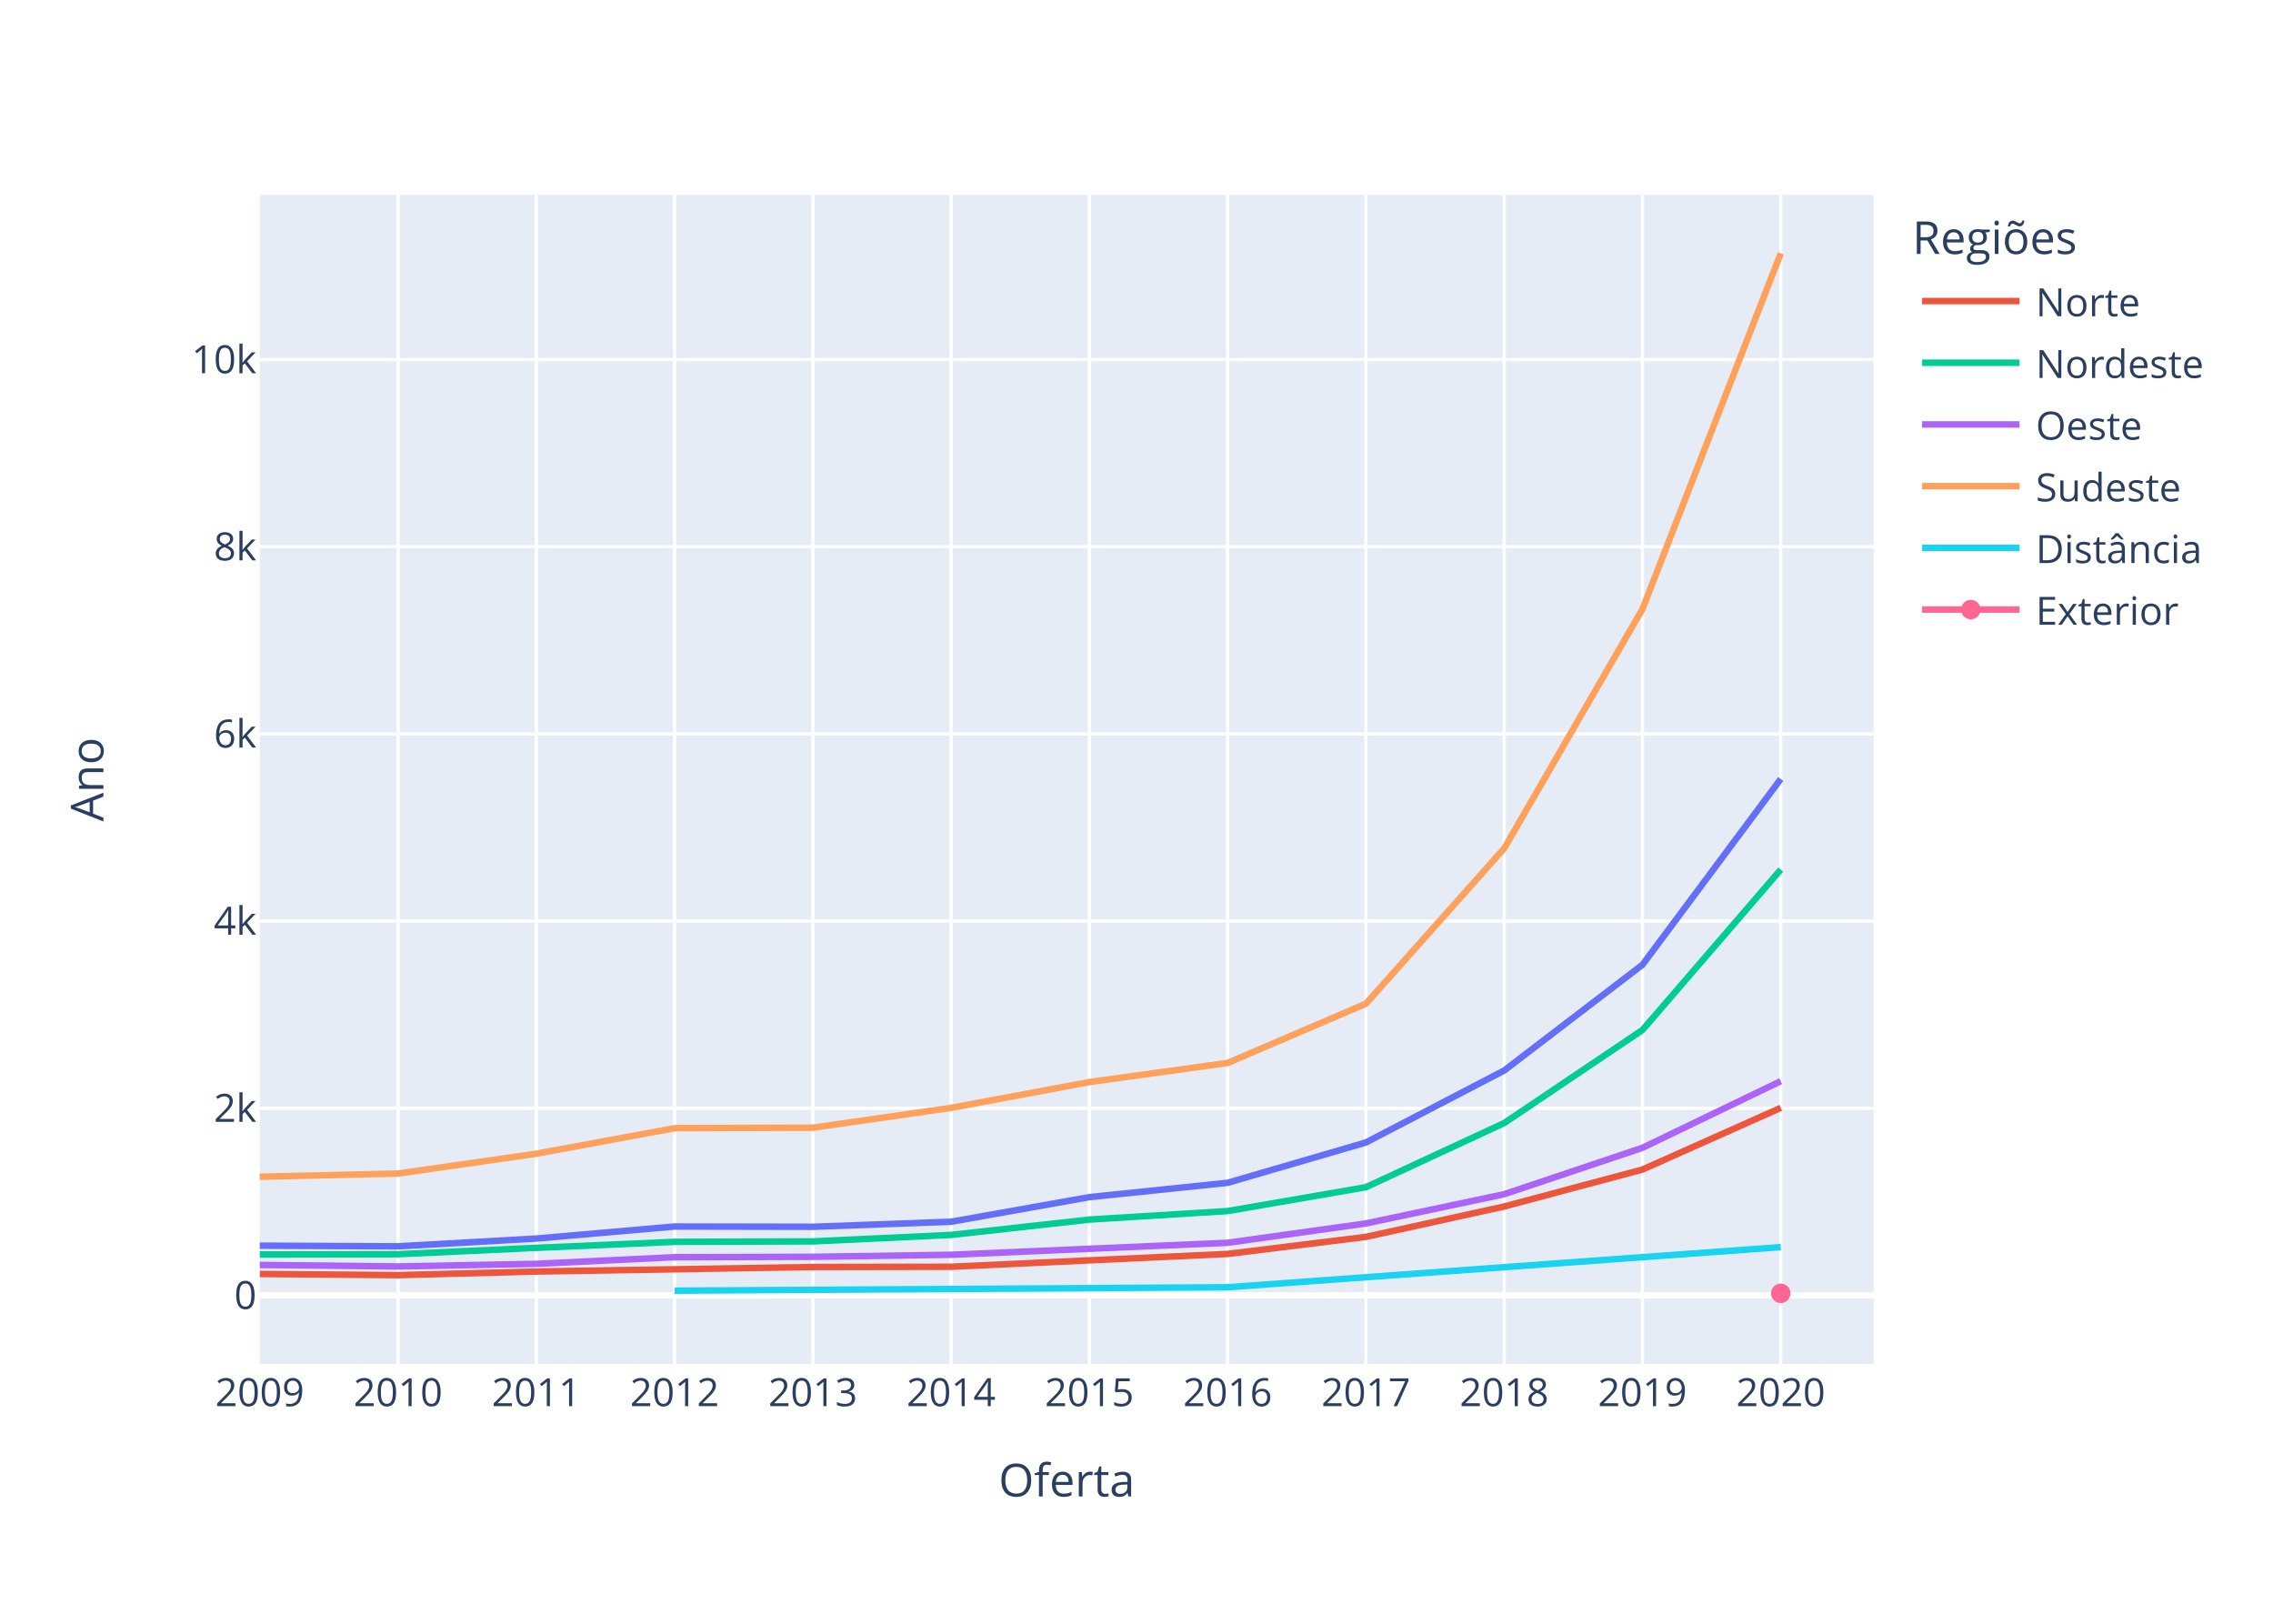
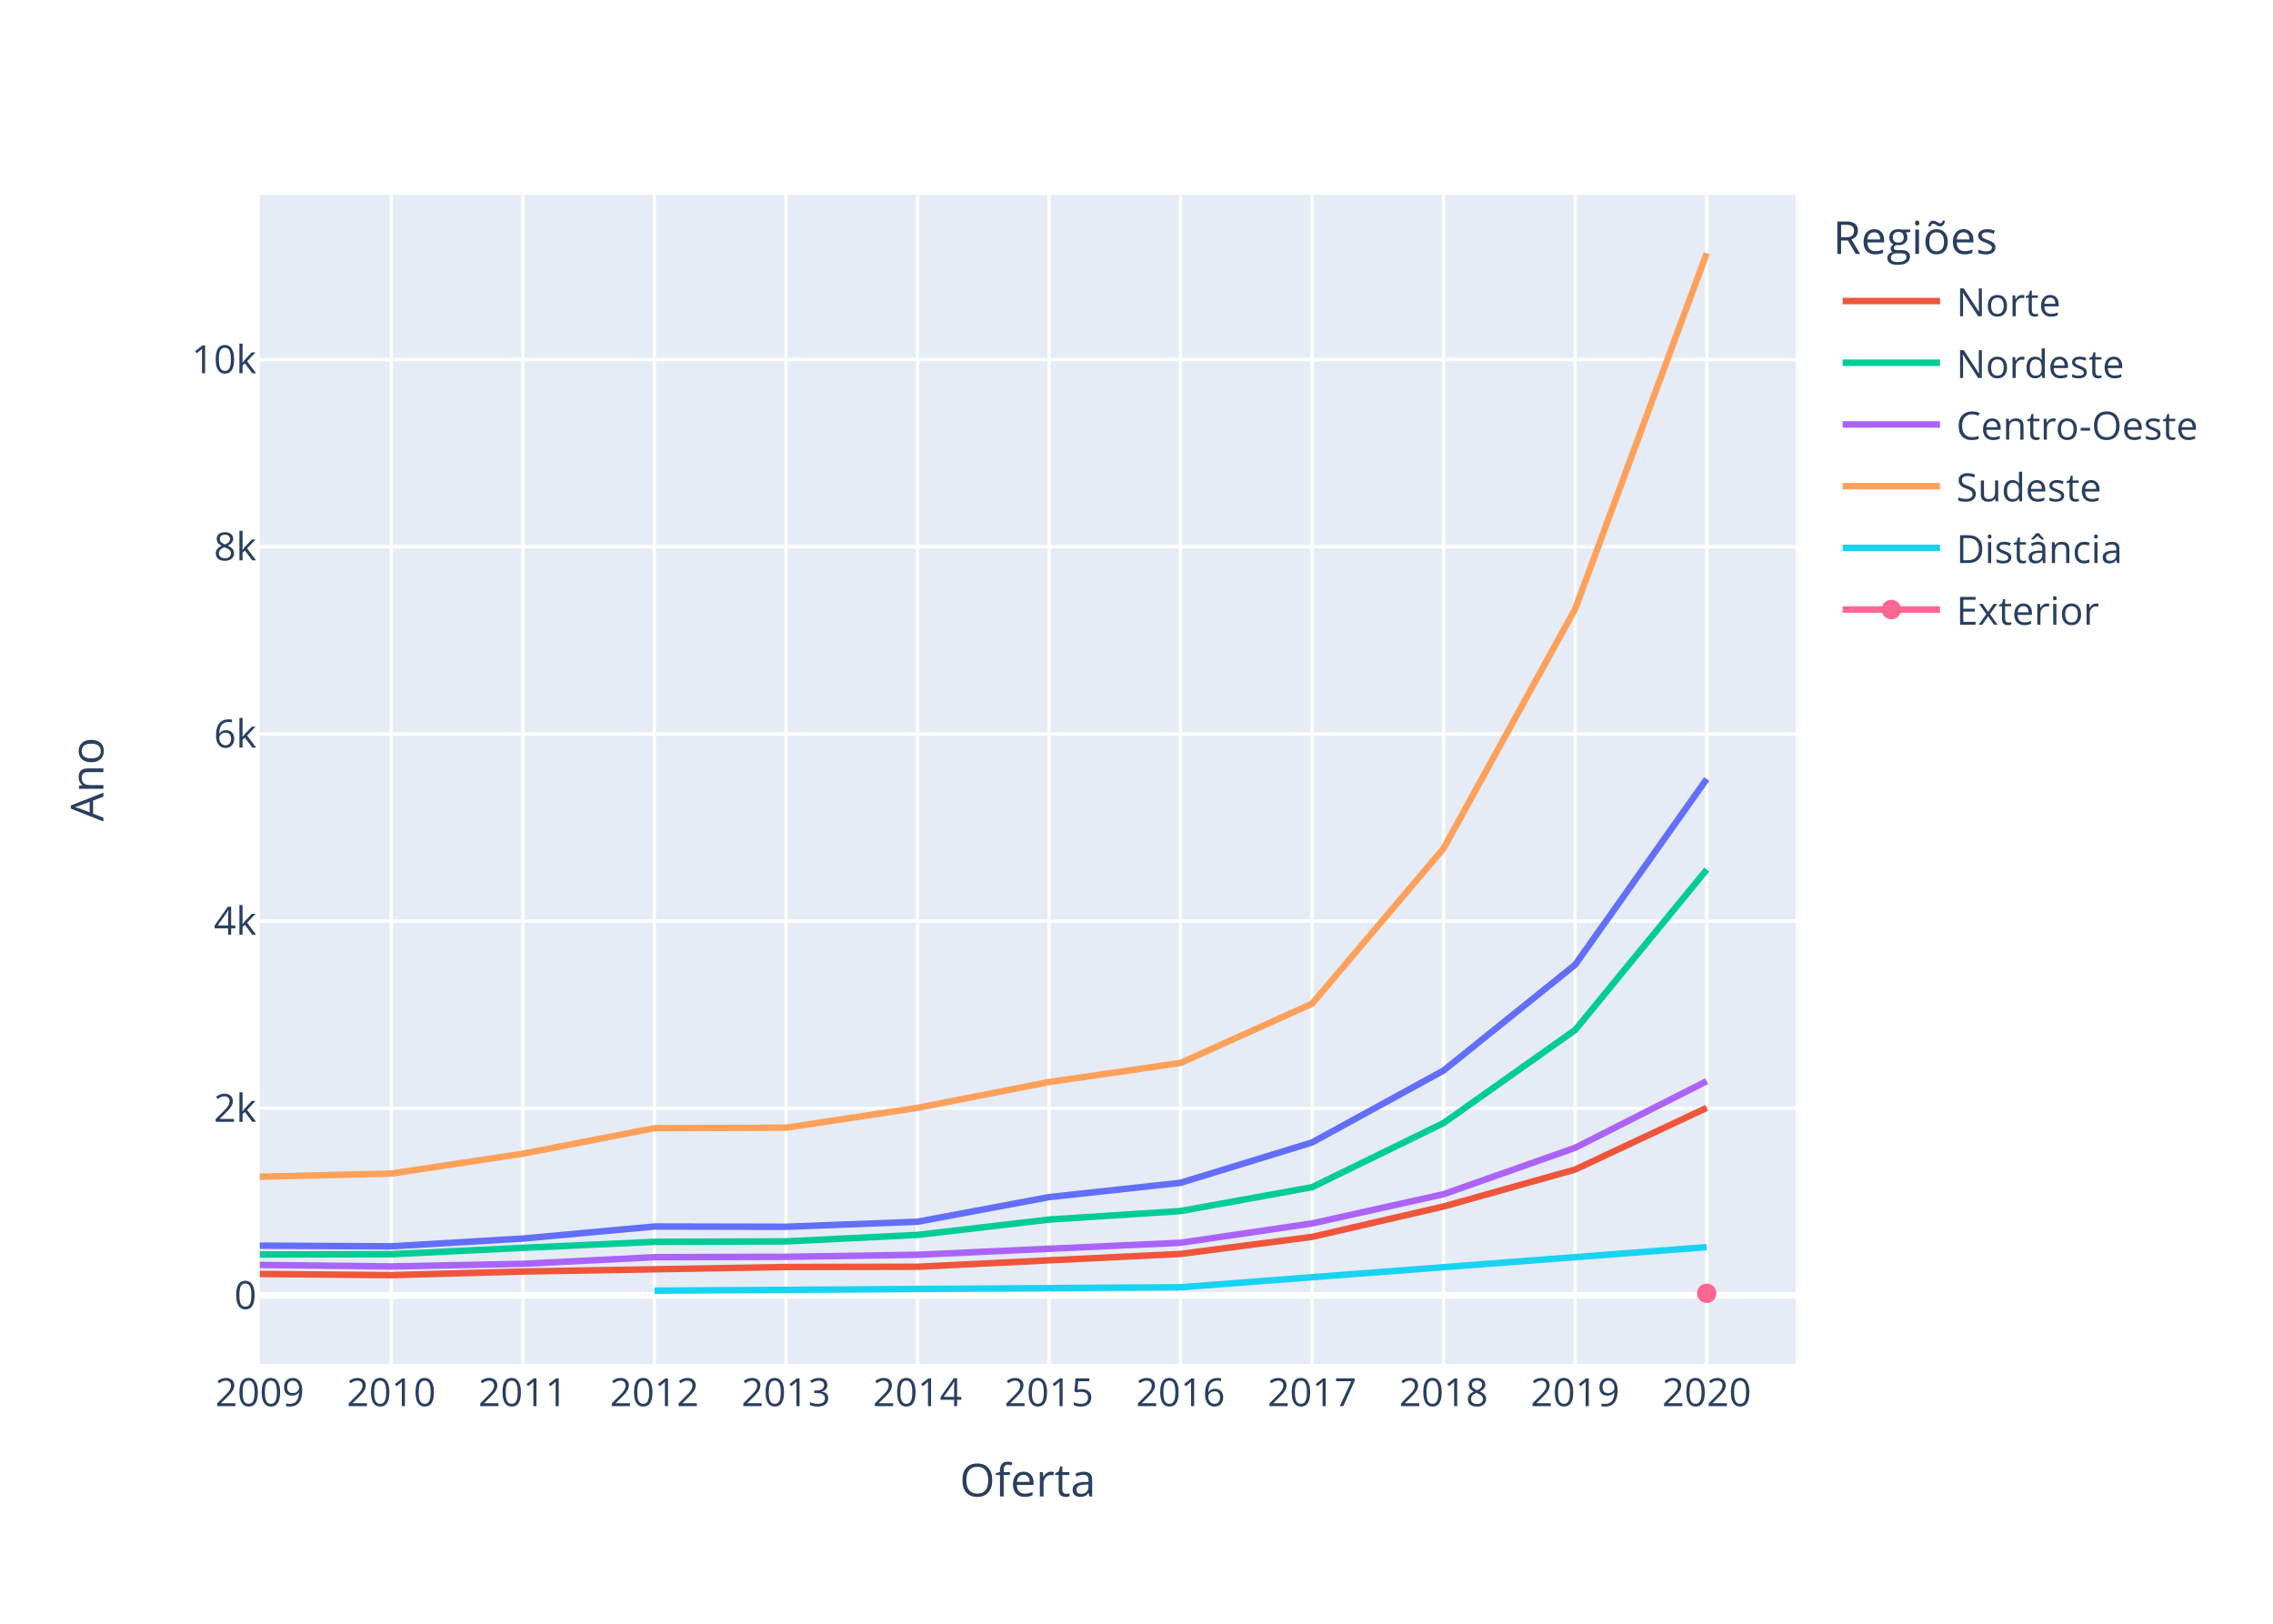
<svg xmlns="http://www.w3.org/2000/svg" class="main-svg" width="700" height="500" style="" viewBox="0 0 700 500">
  <rect x="0" y="0" width="700" height="500" style="fill: rgb(255, 255, 255); fill-opacity: 1;" />
-   <defs id="defs-ac059a">
+   <defs id="defs-a14a34">
    <g class="clips">
-       <clipPath id="clipac059axyplot" class="plotclip">
-         <rect width="497" height="360" />
+       <clipPath id="clipa14a34xyplot" class="plotclip">
+         <rect width="473" height="360" />
      </clipPath>
-       <clipPath class="axesclip" id="clipac059ax">
-         <rect x="80" y="0" width="497" height="500" />
+       <clipPath class="axesclip" id="clipa14a34x">
+         <rect x="80" y="0" width="473" height="500" />
      </clipPath>
-       <clipPath class="axesclip" id="clipac059ay">
+       <clipPath class="axesclip" id="clipa14a34y">
        <rect x="0" y="60" width="700" height="360" />
      </clipPath>
-       <clipPath class="axesclip" id="clipac059axy">
-         <rect x="80" y="60" width="497" height="360" />
+       <clipPath class="axesclip" id="clipa14a34xy">
+         <rect x="80" y="60" width="473" height="360" />
      </clipPath>
    </g>
    <g class="gradients" />
    <g class="patterns" />
  </defs>
  <g class="bglayer">
-     <rect class="bg" x="80" y="60" width="497" height="360" style="fill: rgb(229, 236, 246); fill-opacity: 1; stroke-width: 0;" />
+     <rect class="bg" x="80" y="60" width="473" height="360" style="fill: rgb(229, 236, 246); fill-opacity: 1; stroke-width: 0;" />
  </g>
  <g class="layer-below">
    <g class="imagelayer" />
    <g class="shapelayer" />
  </g>
  <g class="cartesianlayer">
    <g class="subplot xy">
      <g class="layer-subplot">
        <g class="shapelayer" />
        <g class="imagelayer" />
      </g>
      <g class="minor-gridlayer">
        <g class="x" />
        <g class="y" />
      </g>
      <g class="gridlayer">
        <g class="x">
-           <path class="xgrid crisp" transform="translate(122.58,0)" d="M0,60v360" style="stroke: rgb(255, 255, 255); stroke-opacity: 1; stroke-width: 1px;" />
-           <path class="xgrid crisp" transform="translate(165.16,0)" d="M0,60v360" style="stroke: rgb(255, 255, 255); stroke-opacity: 1; stroke-width: 1px;" />
-           <path class="xgrid crisp" transform="translate(207.75,0)" d="M0,60v360" style="stroke: rgb(255, 255, 255); stroke-opacity: 1; stroke-width: 1px;" />
-           <path class="xgrid crisp" transform="translate(250.33,0)" d="M0,60v360" style="stroke: rgb(255, 255, 255); stroke-opacity: 1; stroke-width: 1px;" />
-           <path class="xgrid crisp" transform="translate(292.91,0)" d="M0,60v360" style="stroke: rgb(255, 255, 255); stroke-opacity: 1; stroke-width: 1px;" />
-           <path class="xgrid crisp" transform="translate(335.49,0)" d="M0,60v360" style="stroke: rgb(255, 255, 255); stroke-opacity: 1; stroke-width: 1px;" />
-           <path class="xgrid crisp" transform="translate(378.07,0)" d="M0,60v360" style="stroke: rgb(255, 255, 255); stroke-opacity: 1; stroke-width: 1px;" />
-           <path class="xgrid crisp" transform="translate(420.65,0)" d="M0,60v360" style="stroke: rgb(255, 255, 255); stroke-opacity: 1; stroke-width: 1px;" />
-           <path class="xgrid crisp" transform="translate(463.24,0)" d="M0,60v360" style="stroke: rgb(255, 255, 255); stroke-opacity: 1; stroke-width: 1px;" />
-           <path class="xgrid crisp" transform="translate(505.82,0)" d="M0,60v360" style="stroke: rgb(255, 255, 255); stroke-opacity: 1; stroke-width: 1px;" />
-           <path class="xgrid crisp" transform="translate(548.4,0)" d="M0,60v360" style="stroke: rgb(255, 255, 255); stroke-opacity: 1; stroke-width: 1px;" />
+           <path class="xgrid crisp" transform="translate(120.51,0)" d="M0,60v360" style="stroke: rgb(255, 255, 255); stroke-opacity: 1; stroke-width: 1px;" />
+           <path class="xgrid crisp" transform="translate(161.02,0)" d="M0,60v360" style="stroke: rgb(255, 255, 255); stroke-opacity: 1; stroke-width: 1px;" />
+           <path class="xgrid crisp" transform="translate(201.53,0)" d="M0,60v360" style="stroke: rgb(255, 255, 255); stroke-opacity: 1; stroke-width: 1px;" />
+           <path class="xgrid crisp" transform="translate(242.04,0)" d="M0,60v360" style="stroke: rgb(255, 255, 255); stroke-opacity: 1; stroke-width: 1px;" />
+           <path class="xgrid crisp" transform="translate(282.55,0)" d="M0,60v360" style="stroke: rgb(255, 255, 255); stroke-opacity: 1; stroke-width: 1px;" />
+           <path class="xgrid crisp" transform="translate(323.05,0)" d="M0,60v360" style="stroke: rgb(255, 255, 255); stroke-opacity: 1; stroke-width: 1px;" />
+           <path class="xgrid crisp" transform="translate(363.56,0)" d="M0,60v360" style="stroke: rgb(255, 255, 255); stroke-opacity: 1; stroke-width: 1px;" />
+           <path class="xgrid crisp" transform="translate(404.07,0)" d="M0,60v360" style="stroke: rgb(255, 255, 255); stroke-opacity: 1; stroke-width: 1px;" />
+           <path class="xgrid crisp" transform="translate(444.58,0)" d="M0,60v360" style="stroke: rgb(255, 255, 255); stroke-opacity: 1; stroke-width: 1px;" />
+           <path class="xgrid crisp" transform="translate(485.09,0)" d="M0,60v360" style="stroke: rgb(255, 255, 255); stroke-opacity: 1; stroke-width: 1px;" />
+           <path class="xgrid crisp" transform="translate(525.6,0)" d="M0,60v360" style="stroke: rgb(255, 255, 255); stroke-opacity: 1; stroke-width: 1px;" />
        </g>
        <g class="y">
-           <path class="ygrid crisp" transform="translate(0,341.25)" d="M80,0h497" style="stroke: rgb(255, 255, 255); stroke-opacity: 1; stroke-width: 1px;" />
-           <path class="ygrid crisp" transform="translate(0,283.62)" d="M80,0h497" style="stroke: rgb(255, 255, 255); stroke-opacity: 1; stroke-width: 1px;" />
-           <path class="ygrid crisp" transform="translate(0,225.99)" d="M80,0h497" style="stroke: rgb(255, 255, 255); stroke-opacity: 1; stroke-width: 1px;" />
-           <path class="ygrid crisp" transform="translate(0,168.36)" d="M80,0h497" style="stroke: rgb(255, 255, 255); stroke-opacity: 1; stroke-width: 1px;" />
-           <path class="ygrid crisp" transform="translate(0,110.73)" d="M80,0h497" style="stroke: rgb(255, 255, 255); stroke-opacity: 1; stroke-width: 1px;" />
+           <path class="ygrid crisp" transform="translate(0,341.25)" d="M80,0h473" style="stroke: rgb(255, 255, 255); stroke-opacity: 1; stroke-width: 1px;" />
+           <path class="ygrid crisp" transform="translate(0,283.62)" d="M80,0h473" style="stroke: rgb(255, 255, 255); stroke-opacity: 1; stroke-width: 1px;" />
+           <path class="ygrid crisp" transform="translate(0,225.99)" d="M80,0h473" style="stroke: rgb(255, 255, 255); stroke-opacity: 1; stroke-width: 1px;" />
+           <path class="ygrid crisp" transform="translate(0,168.36)" d="M80,0h473" style="stroke: rgb(255, 255, 255); stroke-opacity: 1; stroke-width: 1px;" />
+           <path class="ygrid crisp" transform="translate(0,110.73)" d="M80,0h473" style="stroke: rgb(255, 255, 255); stroke-opacity: 1; stroke-width: 1px;" />
        </g>
      </g>
      <g class="zerolinelayer">
-         <path class="yzl zl crisp" transform="translate(0,398.88)" d="M80,0h497" style="stroke: rgb(255, 255, 255); stroke-opacity: 1; stroke-width: 2px;" />
+         <path class="yzl zl crisp" transform="translate(0,398.88)" d="M80,0h473" style="stroke: rgb(255, 255, 255); stroke-opacity: 1; stroke-width: 2px;" />
      </g>
      <path class="xlines-below" />
      <path class="ylines-below" />
      <g class="overlines-below" />
      <g class="xaxislayer-below" />
      <g class="yaxislayer-below" />
      <g class="overaxes-below" />
-       <g class="plot" transform="translate(80,60)" clip-path="url(#clipac059axyplot)">
+       <g class="plot" transform="translate(80,60)" clip-path="url(#clipa14a34xyplot)">
        <g class="scatterlayer mlayer">
-           <g class="trace scatter trace6ac20b" style="stroke-miterlimit: 2; opacity: 1;">
-             <g class="fills" />
-             <g class="errorbars" />
-             <g class="lines">
-               <path class="js-line" d="M0,323.58L42.58,323.78L85.16,321.39L127.75,317.68L170.33,317.76L212.91,316.21L255.49,308.63L298.07,304.22L340.65,291.8L383.24,269.64L425.82,237.08L468.4,179.88" style="vector-effect: non-scaling-stroke; fill: none; stroke: rgb(99, 110, 250); stroke-opacity: 1; stroke-width: 2px; opacity: 1;" />
-             </g>
-             <g class="points" />
-             <g class="text" />
-           </g>
-           <g class="trace scatter tracee2bf7d" style="stroke-miterlimit: 2; opacity: 1;">
-             <g class="fills" />
-             <g class="errorbars" />
-             <g class="lines">
-               <path class="js-line" d="M0,332.29L42.58,332.66L85.16,331.54L170.33,330.15L212.91,330.07L298.07,326.12L340.65,320.87L383.24,311.51L425.82,300.13L468.4,281.14" style="vector-effect: non-scaling-stroke; fill: none; stroke: rgb(239, 85, 59); stroke-opacity: 1; stroke-width: 2px; opacity: 1;" />
-             </g>
-             <g class="points" />
-             <g class="text" />
-           </g>
-           <g class="trace scatter tracefd89f5" style="stroke-miterlimit: 2; opacity: 1;">
-             <g class="fills" />
-             <g class="errorbars" />
-             <g class="lines">
-               <path class="js-line" d="M0,326.29L42.58,326.21L85.16,324.25L127.75,322.4L170.33,322.26L212.91,320.27L255.49,315.54L298.07,312.92L340.65,305.57L383.24,285.81L425.82,257.16L468.4,207.78" style="vector-effect: non-scaling-stroke; fill: none; stroke: rgb(0, 204, 150); stroke-opacity: 1; stroke-width: 2px; opacity: 1;" />
-             </g>
-             <g class="points" />
-             <g class="text" />
-           </g>
-           <g class="trace scatter tracee96e8c" style="stroke-miterlimit: 2; opacity: 1;">
-             <g class="fills" />
-             <g class="errorbars" />
-             <g class="lines">
-               <path class="js-line" d="M0,329.52L42.58,329.98L85.16,329.17L127.75,327.13L170.33,327.01L212.91,326.38L255.49,324.53L298.07,322.69L340.65,316.73L383.24,307.73L425.82,293.44L468.4,272.93" style="vector-effect: non-scaling-stroke; fill: none; stroke: rgb(171, 99, 250); stroke-opacity: 1; stroke-width: 2px; opacity: 1;" />
-             </g>
-             <g class="points" />
-             <g class="text" />
-           </g>
-           <g class="trace scatter traceeadd3b" style="stroke-miterlimit: 2; opacity: 1;">
-             <g class="fills" />
-             <g class="errorbars" />
-             <g class="lines">
-               <path class="js-line" d="M0,302.35L42.58,301.37L85.16,295.26L127.75,287.39L170.33,287.25L212.91,281.14L255.49,273.19L298.07,267.31L340.65,249.07L383.24,201.23L425.82,127.53L468.4,18" style="vector-effect: non-scaling-stroke; fill: none; stroke: rgb(255, 161, 90); stroke-opacity: 1; stroke-width: 2px; opacity: 1;" />
-             </g>
-             <g class="points" />
-             <g class="text" />
-           </g>
-           <g class="trace scatter trace37ecd1" style="stroke-miterlimit: 2; opacity: 1;">
-             <g class="fills" />
-             <g class="errorbars" />
-             <g class="lines">
-               <path class="js-line" d="M127.75,337.44L298.07,336.38L468.4,324.02" style="vector-effect: non-scaling-stroke; fill: none; stroke: rgb(25, 211, 243); stroke-opacity: 1; stroke-width: 2px; opacity: 1;" />
-             </g>
-             <g class="points" />
-             <g class="text" />
-           </g>
-           <g class="trace scatter trace74127b" style="stroke-miterlimit: 2; opacity: 1;">
+           <g class="trace scatter traceb708de" style="stroke-miterlimit: 2; opacity: 1;">
+             <g class="fills" />
+             <g class="errorbars" />
+             <g class="lines">
+               <path class="js-line" d="M0,323.58L40.51,323.78L81.02,321.39L121.53,317.68L162.04,317.76L202.55,316.21L243.05,308.63L283.56,304.22L324.07,291.8L364.58,269.64L405.09,237.08L445.6,179.88" style="vector-effect: non-scaling-stroke; fill: none; stroke: rgb(99, 110, 250); stroke-opacity: 1; stroke-width: 2px; opacity: 1;" />
+             </g>
+             <g class="points" />
+             <g class="text" />
+           </g>
+           <g class="trace scatter trace6752d7" style="stroke-miterlimit: 2; opacity: 1;">
+             <g class="fills" />
+             <g class="errorbars" />
+             <g class="lines">
+               <path class="js-line" d="M0,332.29L40.51,332.66L81.02,331.54L162.04,330.15L202.55,330.07L283.56,326.12L324.07,320.87L364.58,311.51L405.09,300.13L445.6,281.14" style="vector-effect: non-scaling-stroke; fill: none; stroke: rgb(239, 85, 59); stroke-opacity: 1; stroke-width: 2px; opacity: 1;" />
+             </g>
+             <g class="points" />
+             <g class="text" />
+           </g>
+           <g class="trace scatter trace900e82" style="stroke-miterlimit: 2; opacity: 1;">
+             <g class="fills" />
+             <g class="errorbars" />
+             <g class="lines">
+               <path class="js-line" d="M0,326.29L40.51,326.21L81.02,324.25L121.53,322.4L162.04,322.26L202.55,320.27L243.05,315.54L283.56,312.92L324.07,305.57L364.58,285.81L405.09,257.16L445.6,207.78" style="vector-effect: non-scaling-stroke; fill: none; stroke: rgb(0, 204, 150); stroke-opacity: 1; stroke-width: 2px; opacity: 1;" />
+             </g>
+             <g class="points" />
+             <g class="text" />
+           </g>
+           <g class="trace scatter trace388120" style="stroke-miterlimit: 2; opacity: 1;">
+             <g class="fills" />
+             <g class="errorbars" />
+             <g class="lines">
+               <path class="js-line" d="M0,329.52L40.51,329.98L81.02,329.17L121.53,327.13L162.04,327.01L202.55,326.38L243.05,324.53L283.56,322.69L324.07,316.73L364.58,307.73L405.09,293.44L445.6,272.93" style="vector-effect: non-scaling-stroke; fill: none; stroke: rgb(171, 99, 250); stroke-opacity: 1; stroke-width: 2px; opacity: 1;" />
+             </g>
+             <g class="points" />
+             <g class="text" />
+           </g>
+           <g class="trace scatter traceb236fc" style="stroke-miterlimit: 2; opacity: 1;">
+             <g class="fills" />
+             <g class="errorbars" />
+             <g class="lines">
+               <path class="js-line" d="M0,302.35L40.51,301.37L81.02,295.26L121.53,287.39L162.04,287.25L202.55,281.14L243.05,273.19L283.56,267.31L324.07,249.07L364.58,201.23L405.09,127.53L445.6,18" style="vector-effect: non-scaling-stroke; fill: none; stroke: rgb(255, 161, 90); stroke-opacity: 1; stroke-width: 2px; opacity: 1;" />
+             </g>
+             <g class="points" />
+             <g class="text" />
+           </g>
+           <g class="trace scatter tracef67b1a" style="stroke-miterlimit: 2; opacity: 1;">
+             <g class="fills" />
+             <g class="errorbars" />
+             <g class="lines">
+               <path class="js-line" d="M121.53,337.44L283.56,336.38L445.6,324.02" style="vector-effect: non-scaling-stroke; fill: none; stroke: rgb(25, 211, 243); stroke-opacity: 1; stroke-width: 2px; opacity: 1;" />
+             </g>
+             <g class="points" />
+             <g class="text" />
+           </g>
+           <g class="trace scatter trace45df84" style="stroke-miterlimit: 2; opacity: 1;">
            <g class="fills" />
            <g class="errorbars" />
            <g class="lines" />
            <g class="points">
-               <path class="point" transform="translate(468.4,338.25)" d="M3,0A3,3 0 1,1 0,-3A3,3 0 0,1 3,0Z" style="opacity: 1; stroke-width: 0px; fill: rgb(255, 102, 146); fill-opacity: 1;" />
+               <path class="point" transform="translate(445.6,338.25)" d="M3,0A3,3 0 1,1 0,-3A3,3 0 0,1 3,0Z" style="opacity: 1; stroke-width: 0px; fill: rgb(255, 102, 146); fill-opacity: 1;" />
            </g>
            <g class="text" />
          </g>
        </g>
      </g>
      <g class="overplot" />
      <path class="xlines-above crisp" d="M0,0" style="fill: none;" />
      <path class="ylines-above crisp" d="M0,0" style="fill: none;" />
      <g class="overlines-above" />
      <g class="xaxislayer-above">
        <g class="xtick">
          <text text-anchor="middle" x="0" y="433" transform="translate(80,0)" style="font-family: 'Open Sans', verdana, arial, sans-serif; font-size: 12px; fill: rgb(42, 63, 95); fill-opacity: 1; white-space: pre; opacity: 1;">2009</text>
        </g>
        <g class="xtick">
-           <text text-anchor="middle" x="0" y="433" style="font-family: 'Open Sans', verdana, arial, sans-serif; font-size: 12px; fill: rgb(42, 63, 95); fill-opacity: 1; white-space: pre; opacity: 1;" transform="translate(122.58,0)">2010</text>
-         </g>
-         <g class="xtick">
-           <text text-anchor="middle" x="0" y="433" style="font-family: 'Open Sans', verdana, arial, sans-serif; font-size: 12px; fill: rgb(42, 63, 95); fill-opacity: 1; white-space: pre; opacity: 1;" transform="translate(165.16,0)">2011</text>
-         </g>
-         <g class="xtick">
-           <text text-anchor="middle" x="0" y="433" style="font-family: 'Open Sans', verdana, arial, sans-serif; font-size: 12px; fill: rgb(42, 63, 95); fill-opacity: 1; white-space: pre; opacity: 1;" transform="translate(207.75,0)">2012</text>
-         </g>
-         <g class="xtick">
-           <text text-anchor="middle" x="0" y="433" style="font-family: 'Open Sans', verdana, arial, sans-serif; font-size: 12px; fill: rgb(42, 63, 95); fill-opacity: 1; white-space: pre; opacity: 1;" transform="translate(250.33,0)">2013</text>
-         </g>
-         <g class="xtick">
-           <text text-anchor="middle" x="0" y="433" style="font-family: 'Open Sans', verdana, arial, sans-serif; font-size: 12px; fill: rgb(42, 63, 95); fill-opacity: 1; white-space: pre; opacity: 1;" transform="translate(292.91,0)">2014</text>
-         </g>
-         <g class="xtick">
-           <text text-anchor="middle" x="0" y="433" style="font-family: 'Open Sans', verdana, arial, sans-serif; font-size: 12px; fill: rgb(42, 63, 95); fill-opacity: 1; white-space: pre; opacity: 1;" transform="translate(335.49,0)">2015</text>
-         </g>
-         <g class="xtick">
-           <text text-anchor="middle" x="0" y="433" style="font-family: 'Open Sans', verdana, arial, sans-serif; font-size: 12px; fill: rgb(42, 63, 95); fill-opacity: 1; white-space: pre; opacity: 1;" transform="translate(378.07,0)">2016</text>
-         </g>
-         <g class="xtick">
-           <text text-anchor="middle" x="0" y="433" style="font-family: 'Open Sans', verdana, arial, sans-serif; font-size: 12px; fill: rgb(42, 63, 95); fill-opacity: 1; white-space: pre; opacity: 1;" transform="translate(420.65,0)">2017</text>
-         </g>
-         <g class="xtick">
-           <text text-anchor="middle" x="0" y="433" style="font-family: 'Open Sans', verdana, arial, sans-serif; font-size: 12px; fill: rgb(42, 63, 95); fill-opacity: 1; white-space: pre; opacity: 1;" transform="translate(463.24,0)">2018</text>
-         </g>
-         <g class="xtick">
-           <text text-anchor="middle" x="0" y="433" style="font-family: 'Open Sans', verdana, arial, sans-serif; font-size: 12px; fill: rgb(42, 63, 95); fill-opacity: 1; white-space: pre; opacity: 1;" transform="translate(505.82,0)">2019</text>
-         </g>
-         <g class="xtick">
-           <text text-anchor="middle" x="0" y="433" style="font-family: 'Open Sans', verdana, arial, sans-serif; font-size: 12px; fill: rgb(42, 63, 95); fill-opacity: 1; white-space: pre; opacity: 1;" transform="translate(548.4,0)">2020</text>
+           <text text-anchor="middle" x="0" y="433" style="font-family: 'Open Sans', verdana, arial, sans-serif; font-size: 12px; fill: rgb(42, 63, 95); fill-opacity: 1; white-space: pre; opacity: 1;" transform="translate(120.51,0)">2010</text>
+         </g>
+         <g class="xtick">
+           <text text-anchor="middle" x="0" y="433" style="font-family: 'Open Sans', verdana, arial, sans-serif; font-size: 12px; fill: rgb(42, 63, 95); fill-opacity: 1; white-space: pre; opacity: 1;" transform="translate(161.02,0)">2011</text>
+         </g>
+         <g class="xtick">
+           <text text-anchor="middle" x="0" y="433" style="font-family: 'Open Sans', verdana, arial, sans-serif; font-size: 12px; fill: rgb(42, 63, 95); fill-opacity: 1; white-space: pre; opacity: 1;" transform="translate(201.53,0)">2012</text>
+         </g>
+         <g class="xtick">
+           <text text-anchor="middle" x="0" y="433" style="font-family: 'Open Sans', verdana, arial, sans-serif; font-size: 12px; fill: rgb(42, 63, 95); fill-opacity: 1; white-space: pre; opacity: 1;" transform="translate(242.04,0)">2013</text>
+         </g>
+         <g class="xtick">
+           <text text-anchor="middle" x="0" y="433" style="font-family: 'Open Sans', verdana, arial, sans-serif; font-size: 12px; fill: rgb(42, 63, 95); fill-opacity: 1; white-space: pre; opacity: 1;" transform="translate(282.55,0)">2014</text>
+         </g>
+         <g class="xtick">
+           <text text-anchor="middle" x="0" y="433" style="font-family: 'Open Sans', verdana, arial, sans-serif; font-size: 12px; fill: rgb(42, 63, 95); fill-opacity: 1; white-space: pre; opacity: 1;" transform="translate(323.05,0)">2015</text>
+         </g>
+         <g class="xtick">
+           <text text-anchor="middle" x="0" y="433" style="font-family: 'Open Sans', verdana, arial, sans-serif; font-size: 12px; fill: rgb(42, 63, 95); fill-opacity: 1; white-space: pre; opacity: 1;" transform="translate(363.56,0)">2016</text>
+         </g>
+         <g class="xtick">
+           <text text-anchor="middle" x="0" y="433" style="font-family: 'Open Sans', verdana, arial, sans-serif; font-size: 12px; fill: rgb(42, 63, 95); fill-opacity: 1; white-space: pre; opacity: 1;" transform="translate(404.07,0)">2017</text>
+         </g>
+         <g class="xtick">
+           <text text-anchor="middle" x="0" y="433" style="font-family: 'Open Sans', verdana, arial, sans-serif; font-size: 12px; fill: rgb(42, 63, 95); fill-opacity: 1; white-space: pre; opacity: 1;" transform="translate(444.58,0)">2018</text>
+         </g>
+         <g class="xtick">
+           <text text-anchor="middle" x="0" y="433" style="font-family: 'Open Sans', verdana, arial, sans-serif; font-size: 12px; fill: rgb(42, 63, 95); fill-opacity: 1; white-space: pre; opacity: 1;" transform="translate(485.09,0)">2019</text>
+         </g>
+         <g class="xtick">
+           <text text-anchor="middle" x="0" y="433" style="font-family: 'Open Sans', verdana, arial, sans-serif; font-size: 12px; fill: rgb(42, 63, 95); fill-opacity: 1; white-space: pre; opacity: 1;" transform="translate(525.6,0)">2020</text>
        </g>
      </g>
      <g class="yaxislayer-above">
        <g class="ytick">
          <text text-anchor="end" x="79" y="4.2" transform="translate(0,398.88)" style="font-family: 'Open Sans', verdana, arial, sans-serif; font-size: 12px; fill: rgb(42, 63, 95); fill-opacity: 1; white-space: pre; opacity: 1;">0</text>
        </g>
        <g class="ytick">
          <text text-anchor="end" x="79" y="4.2" style="font-family: 'Open Sans', verdana, arial, sans-serif; font-size: 12px; fill: rgb(42, 63, 95); fill-opacity: 1; white-space: pre; opacity: 1;" transform="translate(0,341.25)">2k</text>
        </g>
        <g class="ytick">
          <text text-anchor="end" x="79" y="4.2" style="font-family: 'Open Sans', verdana, arial, sans-serif; font-size: 12px; fill: rgb(42, 63, 95); fill-opacity: 1; white-space: pre; opacity: 1;" transform="translate(0,283.62)">4k</text>
        </g>
        <g class="ytick">
          <text text-anchor="end" x="79" y="4.2" style="font-family: 'Open Sans', verdana, arial, sans-serif; font-size: 12px; fill: rgb(42, 63, 95); fill-opacity: 1; white-space: pre; opacity: 1;" transform="translate(0,225.99)">6k</text>
        </g>
        <g class="ytick">
          <text text-anchor="end" x="79" y="4.2" style="font-family: 'Open Sans', verdana, arial, sans-serif; font-size: 12px; fill: rgb(42, 63, 95); fill-opacity: 1; white-space: pre; opacity: 1;" transform="translate(0,168.36)">8k</text>
        </g>
        <g class="ytick">
          <text text-anchor="end" x="79" y="4.2" style="font-family: 'Open Sans', verdana, arial, sans-serif; font-size: 12px; fill: rgb(42, 63, 95); fill-opacity: 1; white-space: pre; opacity: 1;" transform="translate(0,110.73)">10k</text>
        </g>
      </g>
      <g class="overaxes-above" />
    </g>
  </g>
  <g class="polarlayer" />
  <g class="smithlayer" />
  <g class="ternarylayer" />
  <g class="geolayer" />
  <g class="funnelarealayer" />
  <g class="pielayer" />
  <g class="iciclelayer" />
  <g class="treemaplayer" />
  <g class="sunburstlayer" />
  <g class="glimages" />
-   <defs id="topdefs-ac059a">
+   <defs id="topdefs-a14a34">
    <g class="clips" />
-     <clipPath id="legendac059a">
-       <rect width="101" height="143" x="0" y="0" />
+     <clipPath id="legenda14a34">
+       <rect width="126" height="143" x="0" y="0" />
    </clipPath>
  </defs>
  <g class="layer-above">
    <g class="imagelayer" />
    <g class="shapelayer" />
  </g>
  <g class="infolayer">
-     <g class="legend" pointer-events="all" transform="translate(586.94,60)">
-       <rect class="bg" shape-rendering="crispEdges" width="101" height="143" x="0" y="0" style="stroke: rgb(68, 68, 68); stroke-opacity: 1; fill: rgb(255, 255, 255); fill-opacity: 1; stroke-width: 0px;" />
-       <g class="scrollbox" transform="" clip-path="url(#legendac059a)">
+     <g class="legend" pointer-events="all" transform="translate(562.46,60)">
+       <rect class="bg" shape-rendering="crispEdges" width="126" height="143" x="0" y="0" style="stroke: rgb(68, 68, 68); stroke-opacity: 1; fill: rgb(255, 255, 255); fill-opacity: 1; stroke-width: 0px;" />
+       <g class="scrollbox" transform="" clip-path="url(#legenda14a34)">
        <text class="legendtitletext" text-anchor="start" x="2" y="18.2" style="font-family: 'Open Sans', verdana, arial, sans-serif; font-size: 14px; fill: rgb(42, 63, 95); fill-opacity: 1; white-space: pre;">Regiões</text>
        <g class="groups">
          <g class="traces" transform="translate(0,32.7)" style="opacity: 1;">
            <text class="legendtext" text-anchor="start" x="40" y="4.68" style="font-family: 'Open Sans', verdana, arial, sans-serif; font-size: 12px; fill: rgb(42, 63, 95); fill-opacity: 1; white-space: pre;">Norte</text>
            <g class="layers" style="opacity: 1;">
              <g class="legendfill" />
              <g class="legendlines">
                <path class="js-line" d="M5,0h30" style="fill: none; stroke: rgb(239, 85, 59); stroke-opacity: 1; stroke-width: 2px;" />
              </g>
              <g class="legendsymbols">
                <g class="legendpoints" />
              </g>
            </g>
-             <rect class="legendtoggle" x="0" y="-9.5" width="95.078" height="19" style="fill: rgb(0, 0, 0); fill-opacity: 0;" />
+             <rect class="legendtoggle" x="0" y="-9.5" width="120.438" height="19" style="fill: rgb(0, 0, 0); fill-opacity: 0;" />
          </g>
          <g class="traces" transform="translate(0,51.7)" style="opacity: 1;">
            <text class="legendtext" text-anchor="start" x="40" y="4.68" style="font-family: 'Open Sans', verdana, arial, sans-serif; font-size: 12px; fill: rgb(42, 63, 95); fill-opacity: 1; white-space: pre;">Nordeste</text>
            <g class="layers" style="opacity: 1;">
              <g class="legendfill" />
              <g class="legendlines">
                <path class="js-line" d="M5,0h30" style="fill: none; stroke: rgb(0, 204, 150); stroke-opacity: 1; stroke-width: 2px;" />
              </g>
              <g class="legendsymbols">
                <g class="legendpoints" />
              </g>
            </g>
-             <rect class="legendtoggle" x="0" y="-9.5" width="95.078" height="19" style="fill: rgb(0, 0, 0); fill-opacity: 0;" />
+             <rect class="legendtoggle" x="0" y="-9.5" width="120.438" height="19" style="fill: rgb(0, 0, 0); fill-opacity: 0;" />
          </g>
          <g class="traces" transform="translate(0,70.7)" style="opacity: 1;">
-             <text class="legendtext" text-anchor="start" x="40" y="4.68" style="font-family: 'Open Sans', verdana, arial, sans-serif; font-size: 12px; fill: rgb(42, 63, 95); fill-opacity: 1; white-space: pre;">Oeste</text>
+             <text class="legendtext" text-anchor="start" x="40" y="4.68" style="font-family: 'Open Sans', verdana, arial, sans-serif; font-size: 12px; fill: rgb(42, 63, 95); fill-opacity: 1; white-space: pre;">Centro-Oeste</text>
            <g class="layers" style="opacity: 1;">
              <g class="legendfill" />
              <g class="legendlines">
                <path class="js-line" d="M5,0h30" style="fill: none; stroke: rgb(171, 99, 250); stroke-opacity: 1; stroke-width: 2px;" />
              </g>
              <g class="legendsymbols">
                <g class="legendpoints" />
              </g>
            </g>
-             <rect class="legendtoggle" x="0" y="-9.5" width="95.078" height="19" style="fill: rgb(0, 0, 0); fill-opacity: 0;" />
+             <rect class="legendtoggle" x="0" y="-9.5" width="120.438" height="19" style="fill: rgb(0, 0, 0); fill-opacity: 0;" />
          </g>
          <g class="traces" transform="translate(0,89.7)" style="opacity: 1;">
            <text class="legendtext" text-anchor="start" x="40" y="4.68" style="font-family: 'Open Sans', verdana, arial, sans-serif; font-size: 12px; fill: rgb(42, 63, 95); fill-opacity: 1; white-space: pre;">Sudeste</text>
            <g class="layers" style="opacity: 1;">
              <g class="legendfill" />
              <g class="legendlines">
                <path class="js-line" d="M5,0h30" style="fill: none; stroke: rgb(255, 161, 90); stroke-opacity: 1; stroke-width: 2px;" />
              </g>
              <g class="legendsymbols">
                <g class="legendpoints" />
              </g>
            </g>
-             <rect class="legendtoggle" x="0" y="-9.5" width="95.078" height="19" style="fill: rgb(0, 0, 0); fill-opacity: 0;" />
+             <rect class="legendtoggle" x="0" y="-9.5" width="120.438" height="19" style="fill: rgb(0, 0, 0); fill-opacity: 0;" />
          </g>
          <g class="traces" transform="translate(0,108.7)" style="opacity: 1;">
            <text class="legendtext" text-anchor="start" x="40" y="4.68" style="font-family: 'Open Sans', verdana, arial, sans-serif; font-size: 12px; fill: rgb(42, 63, 95); fill-opacity: 1; white-space: pre;">Distância</text>
            <g class="layers" style="opacity: 1;">
              <g class="legendfill" />
              <g class="legendlines">
                <path class="js-line" d="M5,0h30" style="fill: none; stroke: rgb(25, 211, 243); stroke-opacity: 1; stroke-width: 2px;" />
              </g>
              <g class="legendsymbols">
                <g class="legendpoints" />
              </g>
            </g>
-             <rect class="legendtoggle" x="0" y="-9.5" width="95.078" height="19" style="fill: rgb(0, 0, 0); fill-opacity: 0;" />
+             <rect class="legendtoggle" x="0" y="-9.5" width="120.438" height="19" style="fill: rgb(0, 0, 0); fill-opacity: 0;" />
          </g>
          <g class="traces" transform="translate(0,127.7)" style="opacity: 1;">
            <text class="legendtext" text-anchor="start" x="40" y="4.68" style="font-family: 'Open Sans', verdana, arial, sans-serif; font-size: 12px; fill: rgb(42, 63, 95); fill-opacity: 1; white-space: pre;">Exterior</text>
            <g class="layers" style="opacity: 1;">
              <g class="legendfill" />
              <g class="legendlines">
                <path class="js-line" d="M5,0h30" style="fill: none; stroke: rgb(255, 102, 146); stroke-opacity: 1; stroke-width: 2px;" />
              </g>
              <g class="legendsymbols">
                <g class="legendpoints">
                  <path class="scatterpts" transform="translate(20,0)" d="M3,0A3,3 0 1,1 0,-3A3,3 0 0,1 3,0Z" style="opacity: 1; stroke-width: 0px; fill: rgb(255, 102, 146); fill-opacity: 1;" />
                </g>
              </g>
            </g>
-             <rect class="legendtoggle" x="0" y="-9.5" width="95.078" height="19" style="fill: rgb(0, 0, 0); fill-opacity: 0;" />
+             <rect class="legendtoggle" x="0" y="-9.5" width="120.438" height="19" style="fill: rgb(0, 0, 0); fill-opacity: 0;" />
          </g>
        </g>
      </g>
      <rect class="scrollbar" rx="20" ry="3" width="0" height="0" x="0" y="0" style="fill: rgb(128, 139, 164); fill-opacity: 1;" />
    </g>
    <g class="g-gtitle" />
    <g class="g-xtitle">
-       <text class="xtitle" x="328.5" y="460.8" text-anchor="middle" style="font-family: 'Open Sans', verdana, arial, sans-serif; font-size: 14px; fill: rgb(42, 63, 95); opacity: 1; font-weight: normal; white-space: pre;">Oferta</text>
+       <text class="xtitle" x="316.5" y="460.8" text-anchor="middle" style="font-family: 'Open Sans', verdana, arial, sans-serif; font-size: 14px; fill: rgb(42, 63, 95); opacity: 1; font-weight: normal; white-space: pre;">Oferta</text>
    </g>
    <g class="g-ytitle">
      <text class="ytitle" transform="rotate(-90,31.84063,240)" x="31.841" y="240" text-anchor="middle" style="font-family: 'Open Sans', verdana, arial, sans-serif; font-size: 14px; fill: rgb(42, 63, 95); opacity: 1; font-weight: normal; white-space: pre;">Ano</text>
    </g>
  </g>
</svg>
